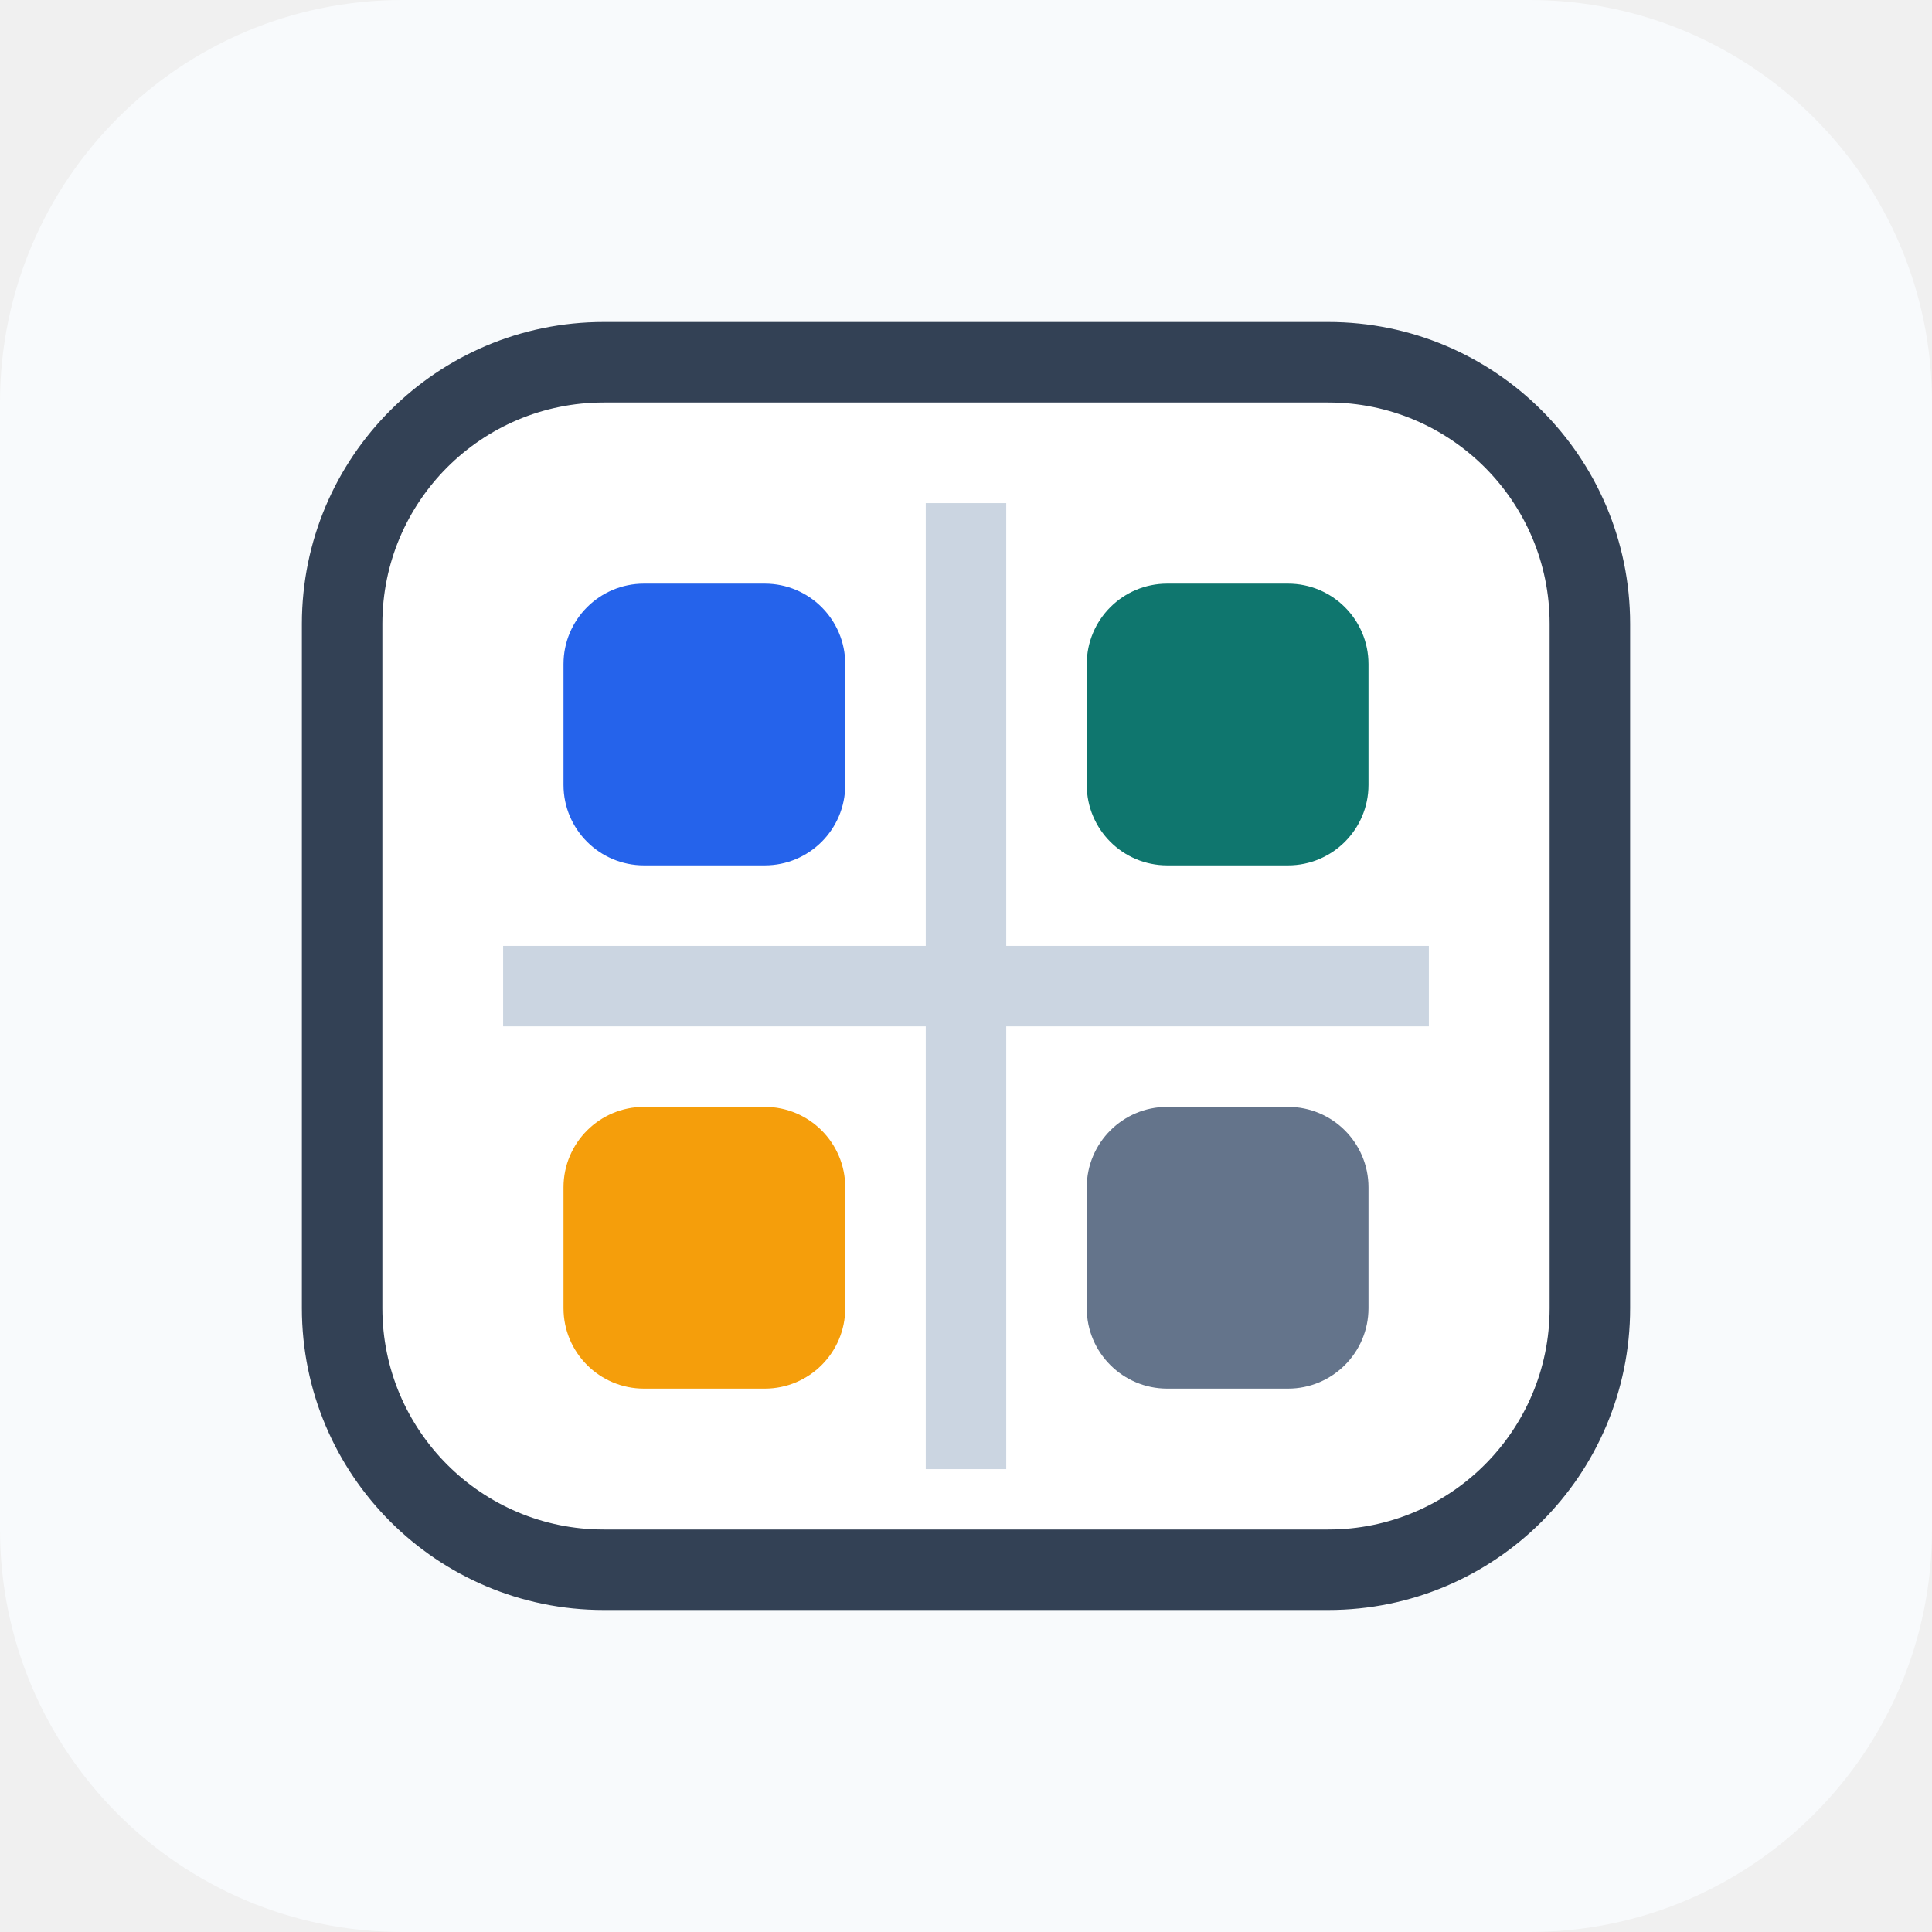
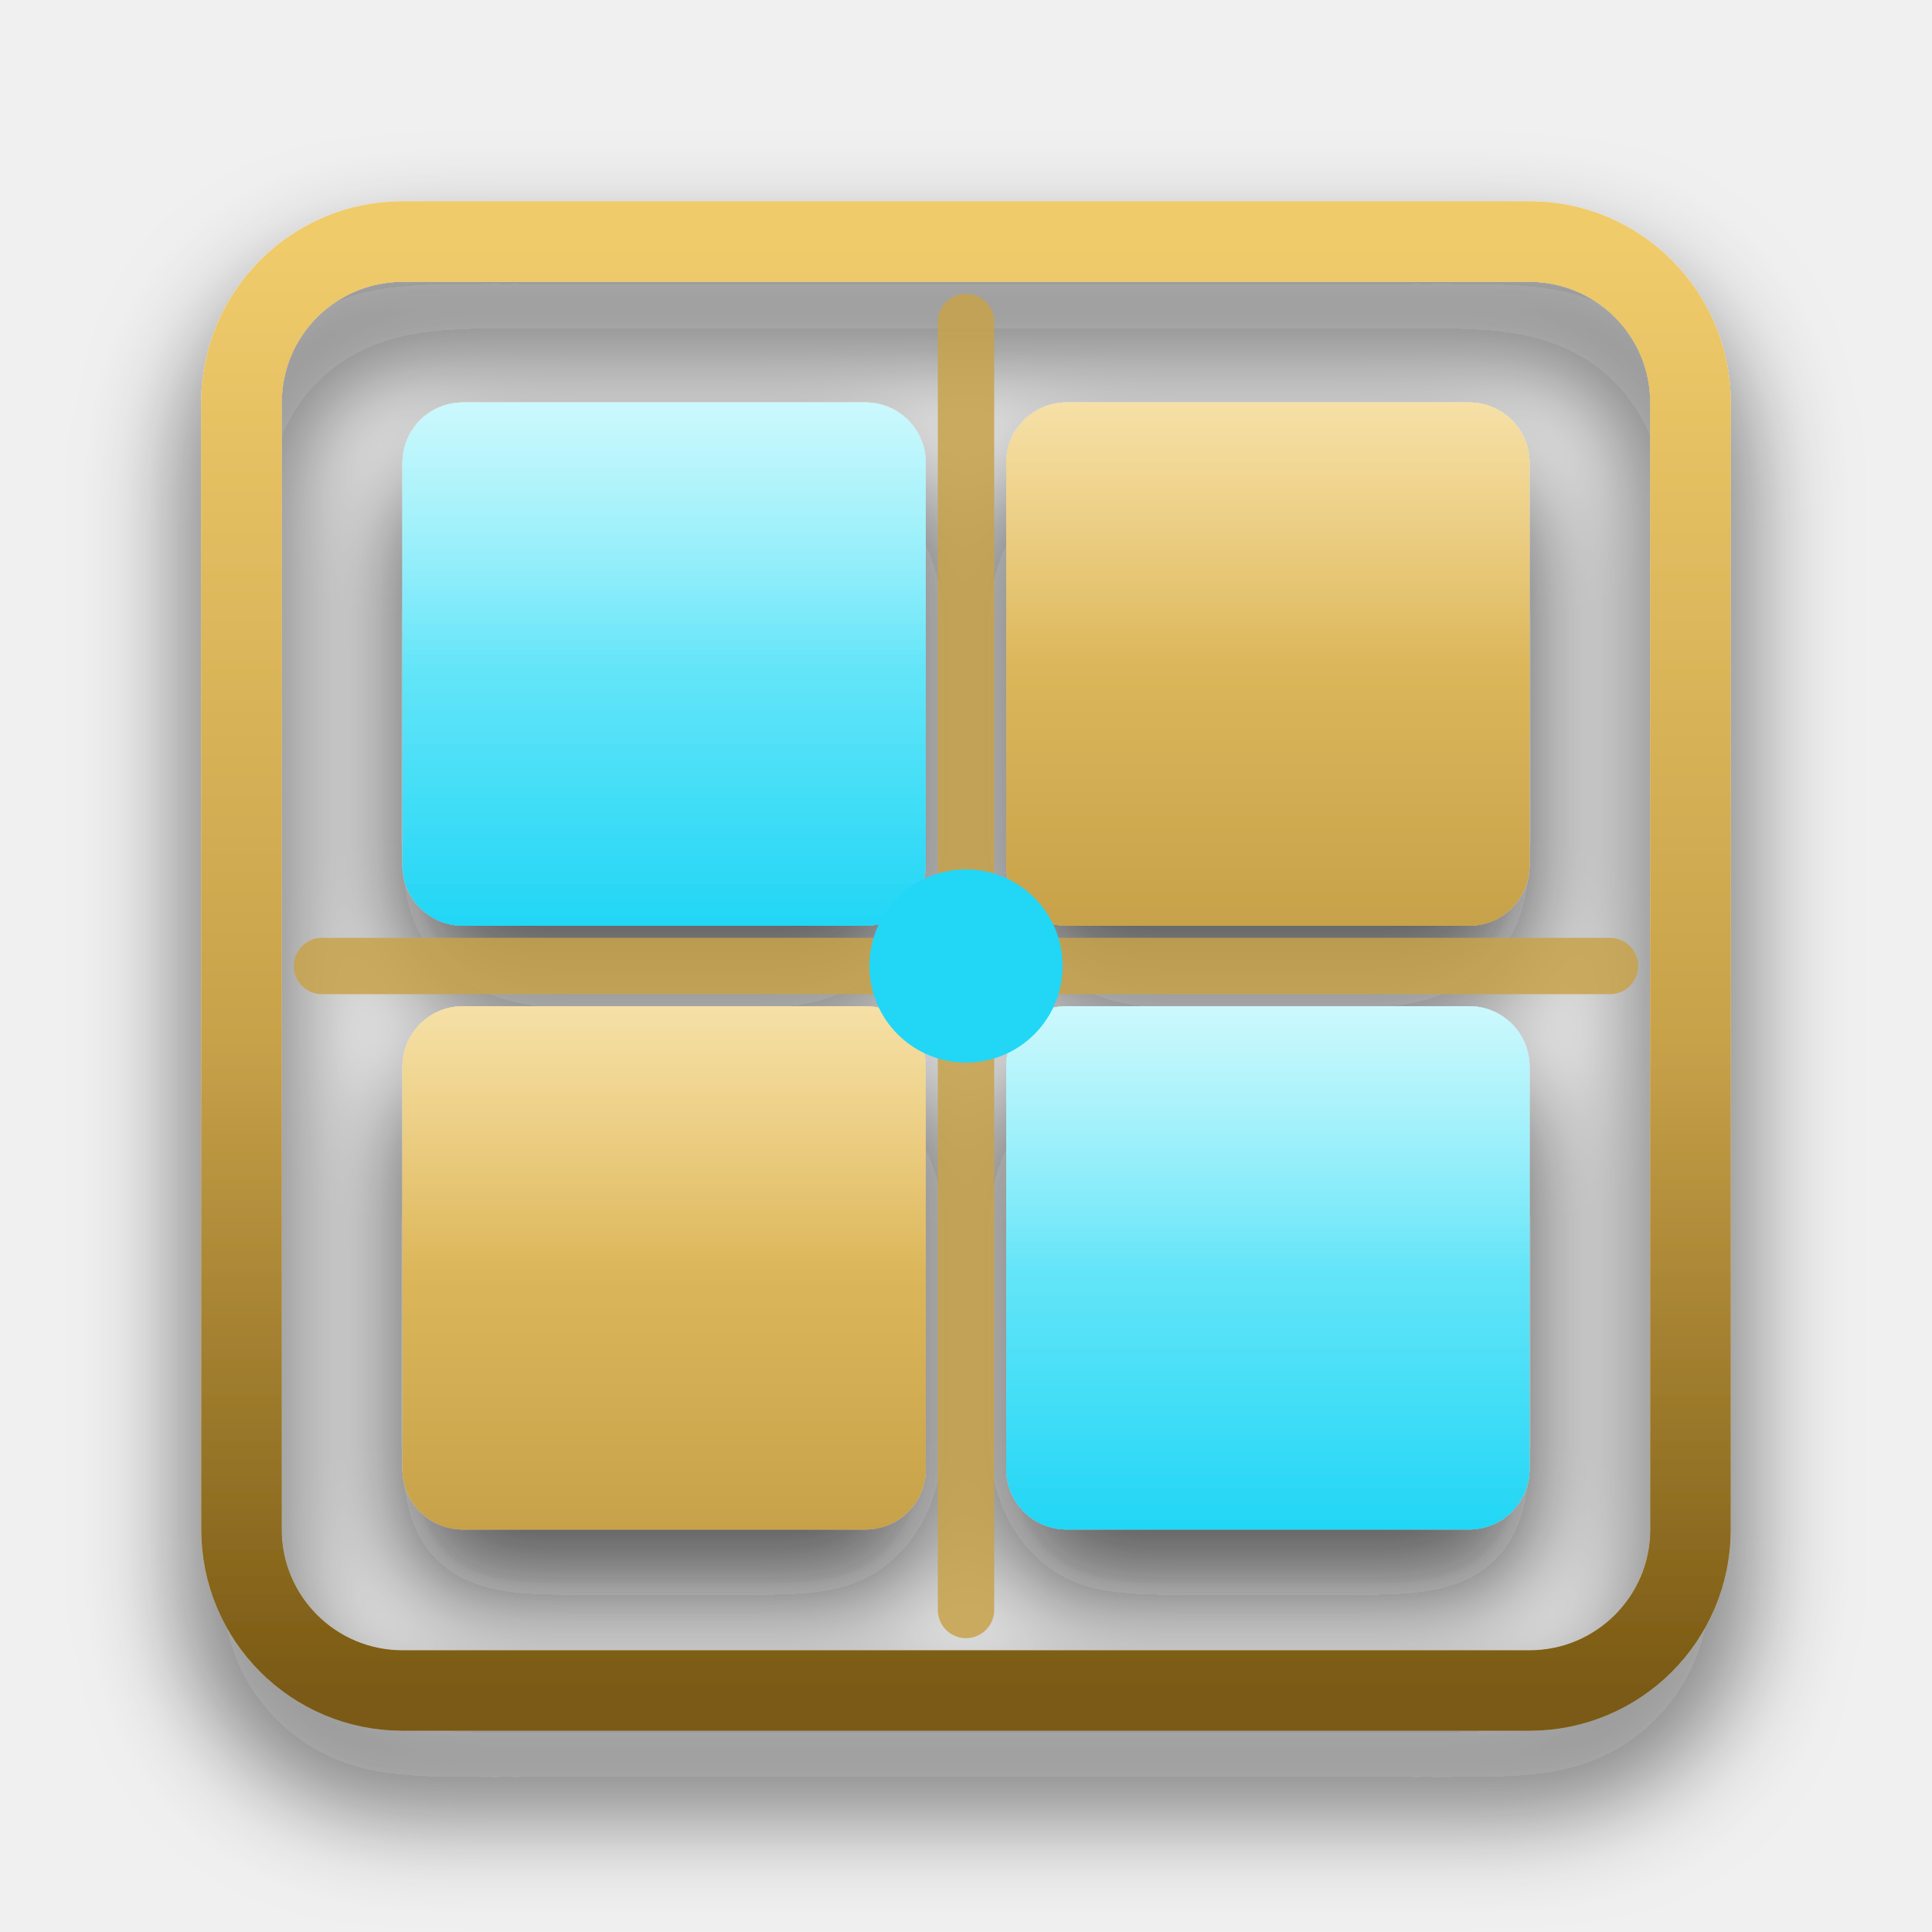
- <svg xmlns="http://www.w3.org/2000/svg" width="96" height="96" aria-labelledby="title desc" role="img" viewBox="0 0 96 96">
-   <rect width="96" height="96" fill="#f8fafc" rx="20" />
-   <rect width="62" height="60" x="17" y="18" fill="#fff" stroke="#334155" stroke-width="4" rx="13" />
-   <rect width="14" height="14" x="28" y="29" fill="#2563eb" rx="4" />
-   <rect width="14" height="14" x="54" y="29" fill="#0f766e" rx="4" />
-   <rect width="14" height="14" x="28" y="55" fill="#f59e0b" rx="4" />
-   <rect width="14" height="14" x="54" y="55" fill="#64748b" rx="4" />
-   <path stroke="#cbd5e1" stroke-width="4" d="M48 25v48M25 49h46" />
+ <svg xmlns="http://www.w3.org/2000/svg" viewBox="0 0 48 48" width="48" height="48" role="img" aria-labelledby="t d">
+   <defs>
+     <linearGradient id="ti-frame" x1="0" y1="0" x2="0" y2="1">
+       <stop offset="0" stop-color="#F0CB6B" />
+       <stop offset="0.55" stop-color="#C8A24A" />
+       <stop offset="1" stop-color="#7A5A14" />
+     </linearGradient>
+     <linearGradient id="ti-cell-1" x1="0" y1="0" x2="0" y2="1">
+       <stop offset="0" stop-color="#A8F4FB" />
+       <stop offset="1" stop-color="#22D6F6" />
+     </linearGradient>
+     <linearGradient id="ti-cell-2" x1="0" y1="0" x2="0" y2="1">
+       <stop offset="0" stop-color="#F0CB6B" />
+       <stop offset="1" stop-color="#C8A24A" />
+     </linearGradient>
+     <linearGradient id="ti-hi" x1="0" y1="0" x2="0" y2="1">
+       <stop offset="0" stop-color="#ffffff" stop-opacity="0.4" />
+       <stop offset="0.5" stop-color="#ffffff" stop-opacity="0" />
+     </linearGradient>
+     <filter id="ti-sh" x="-20%" y="-20%" width="140%" height="140%">
+       <feDropShadow dx="0" dy="1.6" stdDeviation="1.4" flood-color="#0B0F18" flood-opacity="0.7" />
+     </filter>
+   </defs>
+   <g filter="url(#ti-sh)">
+     <rect x="6" y="6" width="36" height="36" rx="4" fill="none" stroke="url(#ti-frame)" stroke-width="2" />
+     <rect x="10" y="10" width="13" height="13" rx="1.5" fill="url(#ti-cell-1)" />
+     <rect x="25" y="10" width="13" height="13" rx="1.5" fill="url(#ti-cell-2)" />
+     <rect x="10" y="25" width="13" height="13" rx="1.5" fill="url(#ti-cell-2)" />
+     <rect x="25" y="25" width="13" height="13" rx="1.5" fill="url(#ti-cell-1)" />
+     <rect x="10" y="10" width="13" height="13" rx="1.5" fill="url(#ti-hi)" />
+     <rect x="25" y="10" width="13" height="13" rx="1.5" fill="url(#ti-hi)" />
+     <rect x="10" y="25" width="13" height="13" rx="1.5" fill="url(#ti-hi)" />
+     <rect x="25" y="25" width="13" height="13" rx="1.5" fill="url(#ti-hi)" />
+   </g>
+   <g stroke="#C8A24A" stroke-width="1.4" stroke-linecap="round" opacity="0.85">
+     <path d="M24 8 V40" />
+     <path d="M8 24 H40" />
+   </g>
+   <circle cx="24" cy="24" r="2.4" fill="#22D6F6">
+     <animate attributeName="opacity" values="0.5;1;0.5" dur="2s" repeatCount="indefinite" />
+   </circle>
</svg>
